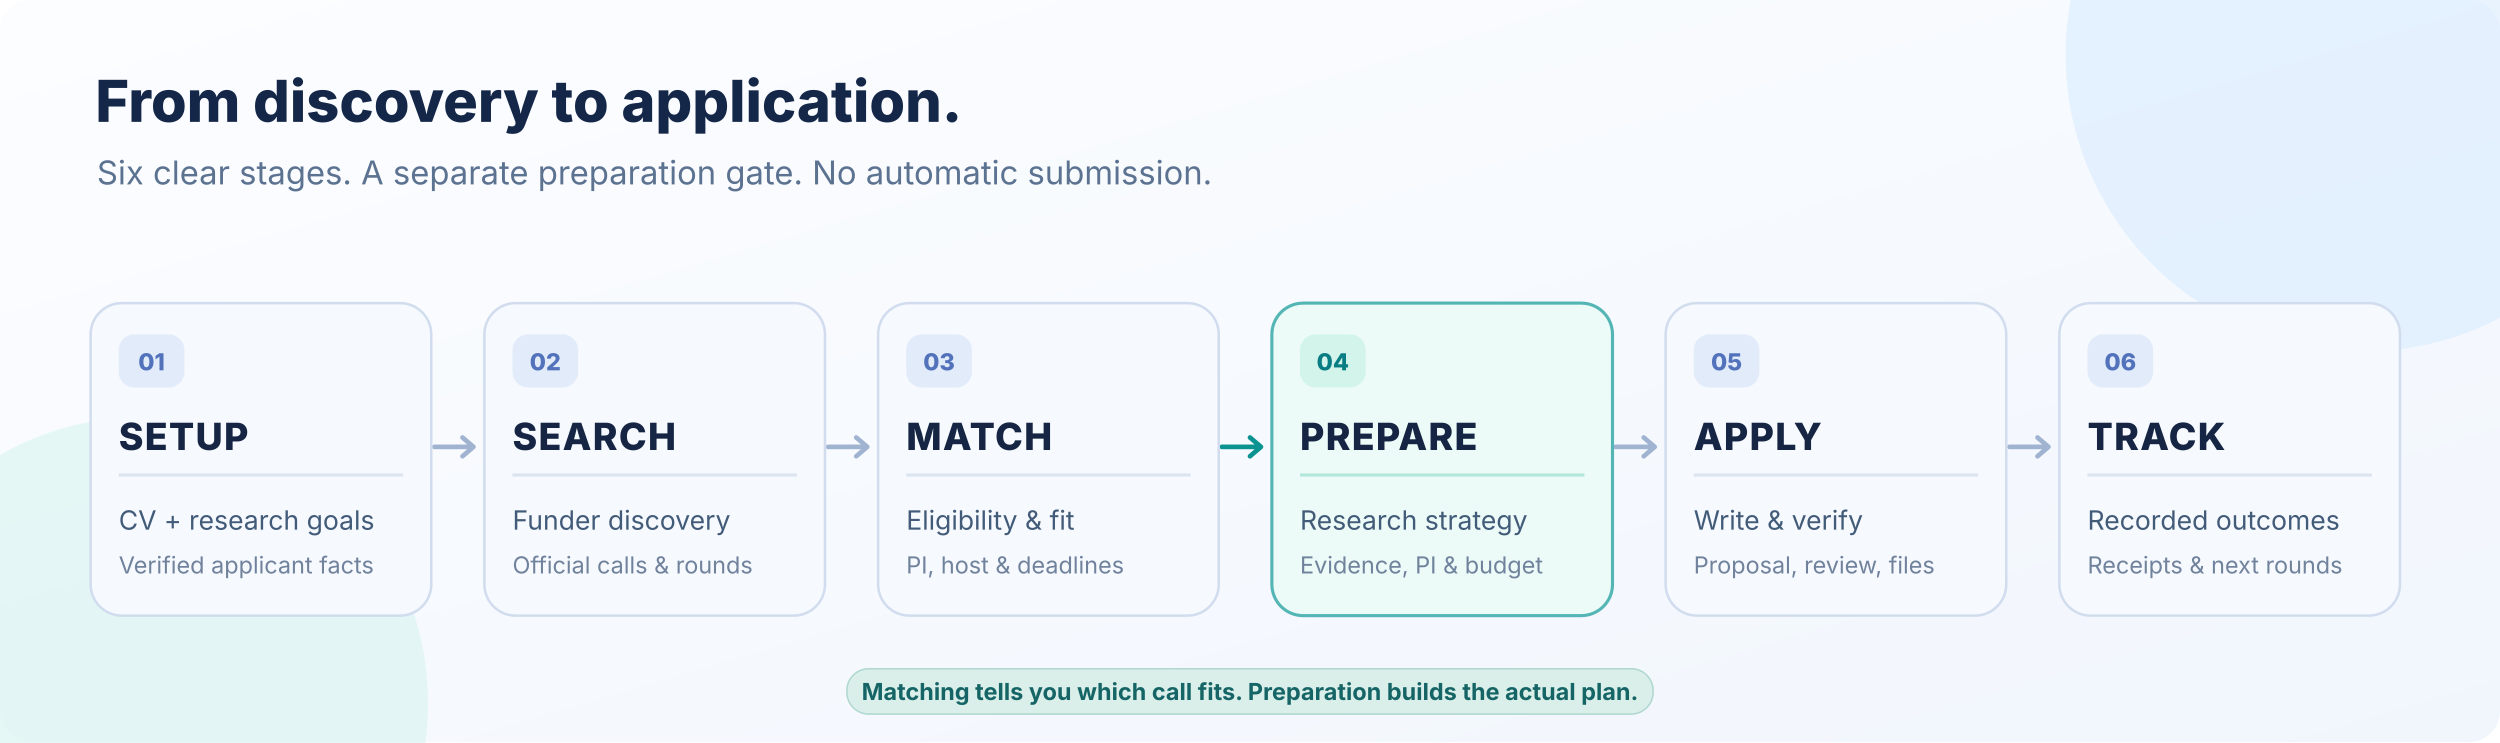
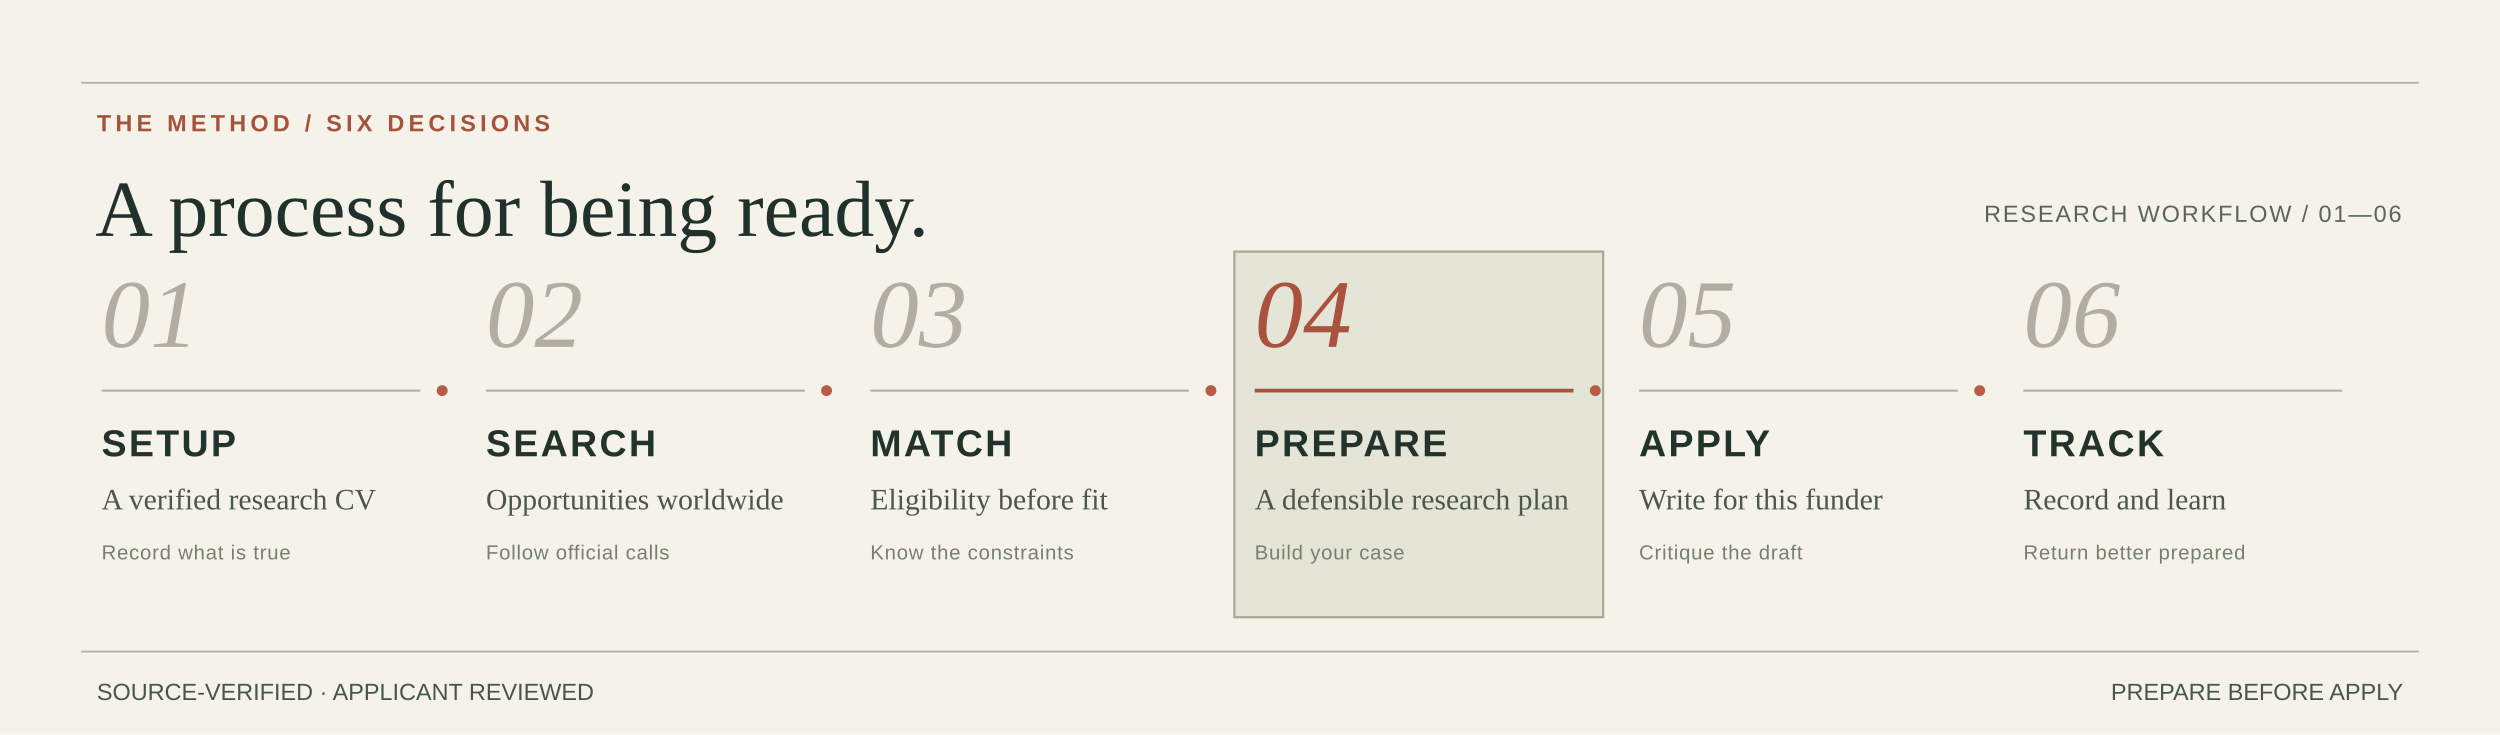
- <svg xmlns="http://www.w3.org/2000/svg" width="1600" height="475" viewBox="0 0 1600 475" role="img" aria-labelledby="workflow-title workflow-desc">
-   <defs>
-     <linearGradient id="paper" x1="0" y1="0" x2="1" y2="1">
-       <stop offset="0%" stop-color="#FCFDFF" />
-       <stop offset="100%" stop-color="#F1F6FD" />
-     </linearGradient>
-   </defs>
-   <rect width="1600" height="475" rx="20" fill="url(#paper)" />
-   <circle cx="1512" cy="35" r="190" fill="#D5EAFE" opacity=".55" />
-   <circle cx="91" cy="450" r="183" fill="#D9F5EF" opacity=".65" />
-   <text x="61" y="78" font-family="Inter,Segoe UI,Arial,sans-serif" font-weight="800" font-size="37" fill="#142748">From discovery to application.</text>
-   <text x="62" y="118" font-family="Inter,Segoe UI,Arial,sans-serif" font-size="21" fill="#5C7291">Six clear stages. A separate preparation gate. No automatic submission.</text>
-   <path d="M278 286 H303 M296 280 L303 286 L296 292" stroke="#A0B3D0" stroke-width="3" fill="none" stroke-linecap="round" stroke-linejoin="round" />
-   <path d="M530 286 H555 M548 280 L555 286 L548 292" stroke="#A0B3D0" stroke-width="3" fill="none" stroke-linecap="round" stroke-linejoin="round" />
-   <path d="M782 286 H807 M800 280 L807 286 L800 292" stroke="#0A9390" stroke-width="3" fill="none" stroke-linecap="round" stroke-linejoin="round" />
-   <path d="M1034 286 H1059 M1052 280 L1059 286 L1052 292" stroke="#A0B3D0" stroke-width="3" fill="none" stroke-linecap="round" stroke-linejoin="round" />
-   <path d="M1286 286 H1311 M1304 280 L1311 286 L1304 292" stroke="#A0B3D0" stroke-width="3" fill="none" stroke-linecap="round" stroke-linejoin="round" />
-   <g transform="translate(58 194)" font-family="Inter,Segoe UI,Arial,sans-serif">
-     <rect width="218" height="200" rx="20" fill="#F6F9FE" stroke="#D1DCEE" stroke-width="1.6" />
-     <rect x="18" y="20" width="42" height="34" rx="10" fill="#E2EBFA" />
-     <text x="39" y="43" text-anchor="middle" font-size="15" fill="#5273BB" font-weight="800">01</text>
-     <text x="18" y="94" font-size="24" fill="#152543" font-weight="800" letter-spacing=".8">SETUP</text>
-     <path d="M18 110 H200" stroke="#DCE4EF" stroke-width="2" />
-     <text x="18" y="145" font-size="17" fill="#425B78">CV + research goals</text>
-     <text x="18" y="173" font-size="15" fill="#70829C">Verified applicant facts</text>
+ <svg xmlns="http://www.w3.org/2000/svg" width="1600" height="470" viewBox="0 0 1600 470" role="img" aria-labelledby="flow-title flow-desc">
+   <rect width="1600" height="470" fill="#F5F2EA" />
+   <path d="M52 53 H1548 M52 417 H1548" stroke="#AEB3A5" stroke-width="1.2" />
+   <text x="62" y="84" font-family="Arial,Helvetica,sans-serif" font-size="15" fill="#A4533C" font-weight="700" letter-spacing="2.7">THE METHOD    /    SIX DECISIONS</text>
+   <text x="61" y="151" font-family="Georgia,Times New Roman,serif" font-size="51" fill="#20312B">A process for being ready.</text>
+   <text x="1537" y="142" text-anchor="end" font-family="Arial,Helvetica,sans-serif" font-size="15" letter-spacing="1.2" fill="#596657">RESEARCH WORKFLOW  /  01—06</text>
+   <g transform="translate(65 191)">
+     <text x="0" y="31" font-family="Georgia,Times New Roman,serif" font-size="62" font-style="italic" fill="#B1ADA2">01</text>
+     <path d="M0 59 H204" stroke="#AAB0A3" stroke-width="1.3" />
+     <text x="0" y="101" font-family="Arial,Helvetica,sans-serif" font-weight="750" font-size="24" letter-spacing="1.5" fill="#22332C">SETUP</text>
+     <text x="0" y="135" font-family="Georgia,Times New Roman,serif" font-size="19" fill="#4B574D">A verified research CV</text>
+     <text x="0" y="167" font-family="Arial,Helvetica,sans-serif" font-size="13" letter-spacing=".5" fill="#777F70">Record what is true</text>
+     <circle cx="218" cy="59" r="3.5" fill="#B55D46" />
  </g>
-   <g transform="translate(310 194)" font-family="Inter,Segoe UI,Arial,sans-serif">
-     <rect width="218" height="200" rx="20" fill="#F6F9FE" stroke="#D1DCEE" stroke-width="1.6" />
-     <rect x="18" y="20" width="42" height="34" rx="10" fill="#E2EBFA" />
-     <text x="39" y="43" text-anchor="middle" font-size="15" fill="#5273BB" font-weight="800">02</text>
-     <text x="18" y="94" font-size="24" fill="#152543" font-weight="800" letter-spacing=".8">SEARCH</text>
-     <path d="M18 110 H200" stroke="#DCE4EF" stroke-width="2" />
-     <text x="18" y="145" font-size="17" fill="#425B78">Funder discovery</text>
-     <text x="18" y="173" font-size="15" fill="#70829C">Official calls &amp; rounds</text>
+   <g transform="translate(311 191)">
+     <text x="0" y="31" font-family="Georgia,Times New Roman,serif" font-size="62" font-style="italic" fill="#B1ADA2">02</text>
+     <path d="M0 59 H204" stroke="#AAB0A3" stroke-width="1.3" />
+     <text x="0" y="101" font-family="Arial,Helvetica,sans-serif" font-weight="750" font-size="24" letter-spacing="1.5" fill="#22332C">SEARCH</text>
+     <text x="0" y="135" font-family="Georgia,Times New Roman,serif" font-size="19" fill="#4B574D">Opportunities worldwide</text>
+     <text x="0" y="167" font-family="Arial,Helvetica,sans-serif" font-size="13" letter-spacing=".5" fill="#777F70">Follow official calls</text>
+     <circle cx="218" cy="59" r="3.5" fill="#B55D46" />
  </g>
-   <g transform="translate(562 194)" font-family="Inter,Segoe UI,Arial,sans-serif">
-     <rect width="218" height="200" rx="20" fill="#F6F9FE" stroke="#D1DCEE" stroke-width="1.6" />
-     <rect x="18" y="20" width="42" height="34" rx="10" fill="#E2EBFA" />
-     <text x="39" y="43" text-anchor="middle" font-size="15" fill="#5273BB" font-weight="800">03</text>
-     <text x="18" y="94" font-size="24" fill="#152543" font-weight="800" letter-spacing=".8">MATCH</text>
-     <path d="M18 110 H200" stroke="#DCE4EF" stroke-width="2" />
-     <text x="18" y="145" font-size="17" fill="#425B78">Eligibility &amp; fit</text>
-     <text x="18" y="173" font-size="15" fill="#70829C">PI, host &amp; deadlines</text>
+   <g transform="translate(557 191)">
+     <text x="0" y="31" font-family="Georgia,Times New Roman,serif" font-size="62" font-style="italic" fill="#B1ADA2">03</text>
+     <path d="M0 59 H204" stroke="#AAB0A3" stroke-width="1.3" />
+     <text x="0" y="101" font-family="Arial,Helvetica,sans-serif" font-weight="750" font-size="24" letter-spacing="1.5" fill="#22332C">MATCH</text>
+     <text x="0" y="135" font-family="Georgia,Times New Roman,serif" font-size="19" fill="#4B574D">Eligibility before fit</text>
+     <text x="0" y="167" font-family="Arial,Helvetica,sans-serif" font-size="13" letter-spacing=".5" fill="#777F70">Know the constraints</text>
+     <circle cx="218" cy="59" r="3.5" fill="#B55D46" />
  </g>
-   <g transform="translate(814 194)" font-family="Inter,Segoe UI,Arial,sans-serif">
-     <rect width="218" height="200" rx="20" fill="#ECFBF8" stroke="#54B5B5" stroke-width="2" />
-     <rect x="18" y="20" width="42" height="34" rx="10" fill="#D3F4EA" />
-     <text x="39" y="43" text-anchor="middle" font-size="15" fill="#087D83" font-weight="800">04</text>
-     <text x="18" y="94" font-size="24" fill="#152543" font-weight="800" letter-spacing=".8">PREPARE</text>
-     <path d="M18 110 H200" stroke="#B2E7DB" stroke-width="2" />
-     <text x="18" y="145" font-size="17" fill="#425B78">Research strategy</text>
-     <text x="18" y="173" font-size="15" fill="#70829C">Evidence, PI &amp; budget</text>
+   <g transform="translate(803 191)">
+     <rect x="-13" y="-30" width="236" height="234" fill="#E4E5D7" stroke="#A4AA91" stroke-width="1.4" />
+     <text x="0" y="31" font-family="Georgia,Times New Roman,serif" font-size="62" font-style="italic" fill="#A9533F">04</text>
+     <path d="M0 59 H204" stroke="#A9533F" stroke-width="2.4" />
+     <text x="0" y="101" font-family="Arial,Helvetica,sans-serif" font-weight="750" font-size="24" letter-spacing="1.5" fill="#22332C">PREPARE</text>
+     <text x="0" y="135" font-family="Georgia,Times New Roman,serif" font-size="19" fill="#4B574D">A defensible research plan</text>
+     <text x="0" y="167" font-family="Arial,Helvetica,sans-serif" font-size="13" letter-spacing=".5" fill="#777F70">Build your case</text>
+     <circle cx="218" cy="59" r="3.5" fill="#B55D46" />
  </g>
-   <g transform="translate(1066 194)" font-family="Inter,Segoe UI,Arial,sans-serif">
-     <rect width="218" height="200" rx="20" fill="#F6F9FE" stroke="#D1DCEE" stroke-width="1.6" />
-     <rect x="18" y="20" width="42" height="34" rx="10" fill="#E2EBFA" />
-     <text x="39" y="43" text-anchor="middle" font-size="15" fill="#5273BB" font-weight="800">05</text>
-     <text x="18" y="94" font-size="24" fill="#152543" font-weight="800" letter-spacing=".8">APPLY</text>
-     <path d="M18 110 H200" stroke="#DCE4EF" stroke-width="2" />
-     <text x="18" y="145" font-size="17" fill="#425B78">Write &amp; verify</text>
-     <text x="18" y="173" font-size="15" fill="#70829C">Proposal, review, files</text>
+   <g transform="translate(1049 191)">
+     <text x="0" y="31" font-family="Georgia,Times New Roman,serif" font-size="62" font-style="italic" fill="#B1ADA2">05</text>
+     <path d="M0 59 H204" stroke="#AAB0A3" stroke-width="1.3" />
+     <text x="0" y="101" font-family="Arial,Helvetica,sans-serif" font-weight="750" font-size="24" letter-spacing="1.5" fill="#22332C">APPLY</text>
+     <text x="0" y="135" font-family="Georgia,Times New Roman,serif" font-size="19" fill="#4B574D">Write for this funder</text>
+     <text x="0" y="167" font-family="Arial,Helvetica,sans-serif" font-size="13" letter-spacing=".5" fill="#777F70">Critique the draft</text>
+     <circle cx="218" cy="59" r="3.5" fill="#B55D46" />
  </g>
-   <g transform="translate(1318 194)" font-family="Inter,Segoe UI,Arial,sans-serif">
-     <rect width="218" height="200" rx="20" fill="#F6F9FE" stroke="#D1DCEE" stroke-width="1.6" />
-     <rect x="18" y="20" width="42" height="34" rx="10" fill="#E2EBFA" />
-     <text x="39" y="43" text-anchor="middle" font-size="15" fill="#5273BB" font-weight="800">06</text>
-     <text x="18" y="94" font-size="24" fill="#152543" font-weight="800" letter-spacing=".8">TRACK</text>
-     <path d="M18 110 H200" stroke="#DCE4EF" stroke-width="2" />
-     <text x="18" y="145" font-size="17" fill="#425B78">Recorded outcomes</text>
-     <text x="18" y="173" font-size="15" fill="#70829C">Receipts &amp; next rounds</text>
+   <g transform="translate(1295 191)">
+     <text x="0" y="31" font-family="Georgia,Times New Roman,serif" font-size="62" font-style="italic" fill="#B1ADA2">06</text>
+     <path d="M0 59 H204" stroke="#AAB0A3" stroke-width="1.3" />
+     <text x="0" y="101" font-family="Arial,Helvetica,sans-serif" font-weight="750" font-size="24" letter-spacing="1.5" fill="#22332C">TRACK</text>
+     <text x="0" y="135" font-family="Georgia,Times New Roman,serif" font-size="19" fill="#4B574D">Record and learn</text>
+     <text x="0" y="167" font-family="Arial,Helvetica,sans-serif" font-size="13" letter-spacing=".5" fill="#777F70">Return better prepared</text>
  </g>
-   <rect x="542" y="428" rx="14" width="516" height="29" fill="#DBEFEA" stroke="#B0D7D0" />
-   <text x="800" y="448" text-anchor="middle" font-family="Inter,Segoe UI,Arial,sans-serif" font-size="15" font-weight="650" fill="#166566">Matching tells you which call fits. Preparation builds the actual plan.</text>
+   <g font-family="Arial,Helvetica,sans-serif" font-size="15" fill="#46564B">
+     <text x="62" y="448">SOURCE-VERIFIED  ·  APPLICANT REVIEWED</text>
+     <text x="1538" y="448" text-anchor="end">PREPARE BEFORE APPLY</text>
+   </g>
</svg>
